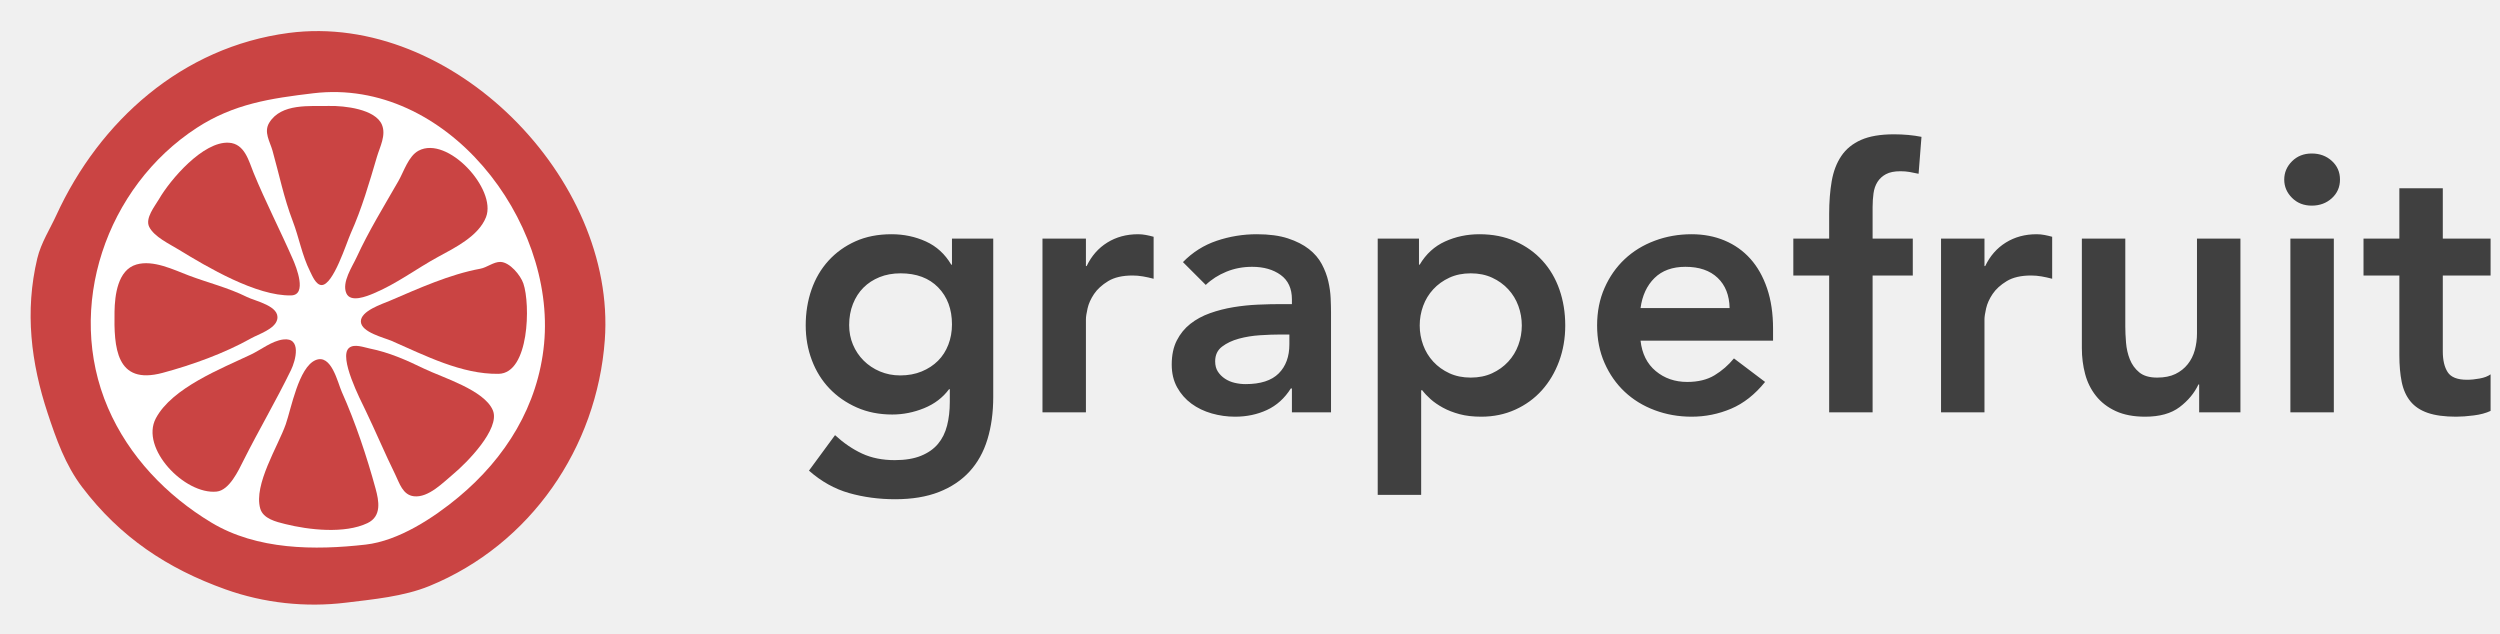
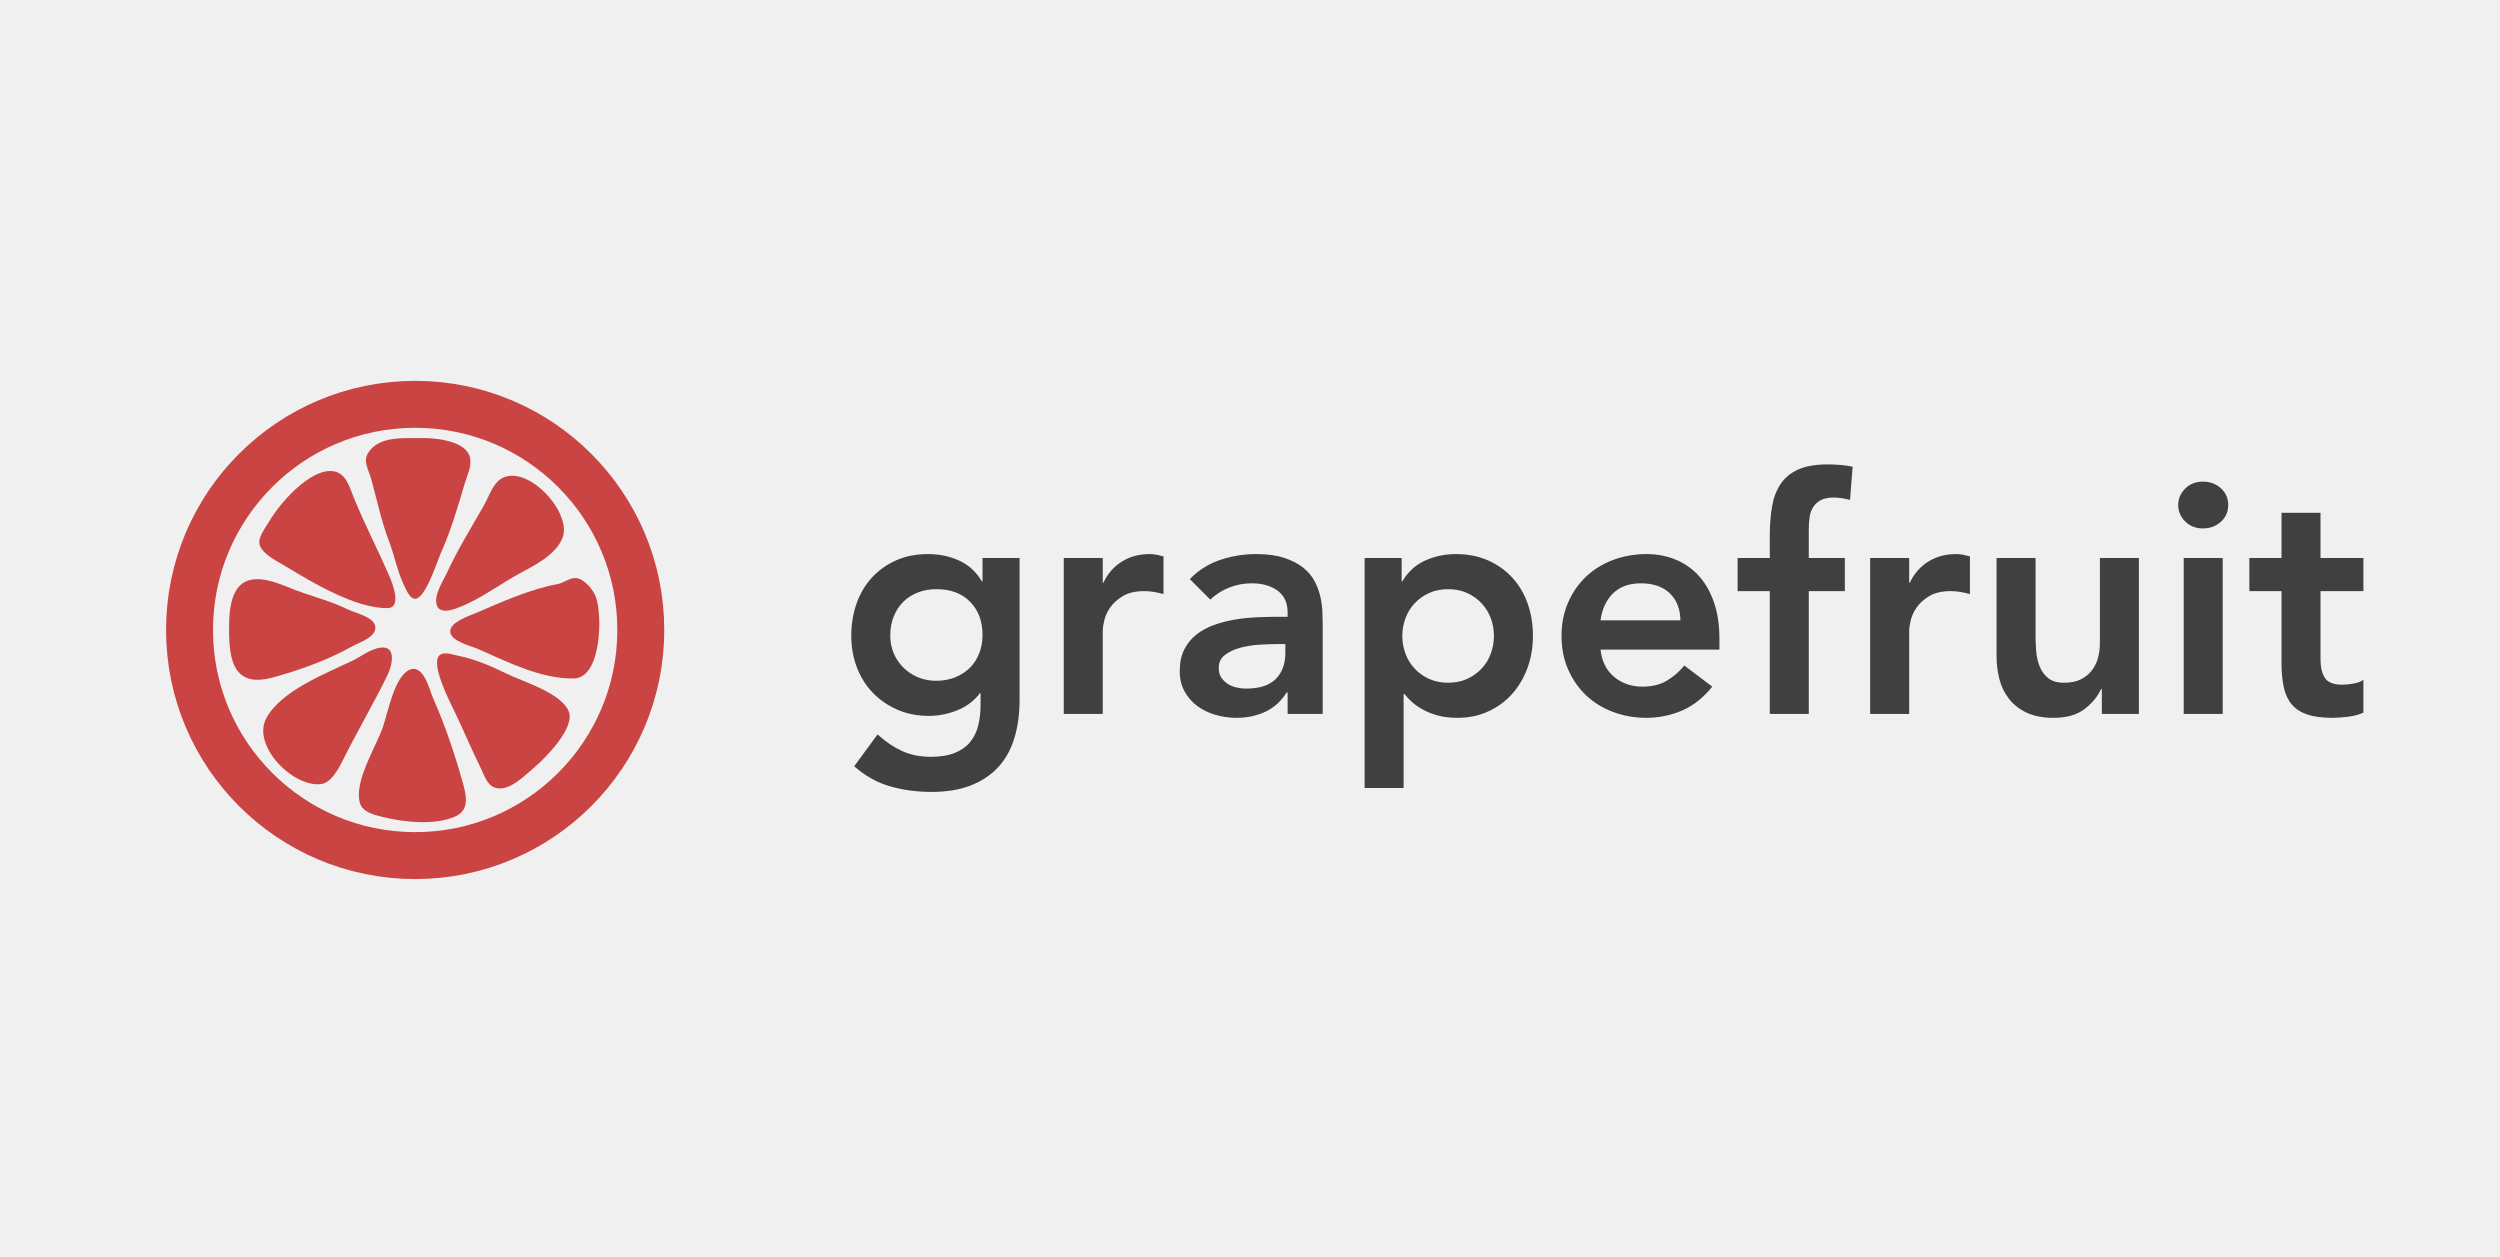
- <svg xmlns="http://www.w3.org/2000/svg" width="1243px" height="315px" viewBox="0 0 1243 315" version="1.1">
+ <svg xmlns="http://www.w3.org/2000/svg" width="1385px" height="696px" viewBox="0 0 1385 696" version="1.1">
  <defs />
  <g id="Page-1" stroke="none" stroke-width="1" fill="none" fill-rule="evenodd">
-     <g id="lime" transform="translate(17, 17)">
-       <path d="M12.775,90.94 C9.658,97.739 5.231,104.618 3.487,111.94 C-2.682,137.839 0.377,163.001 8.636,187.94 C12.808,200.539 17.282,213.234 25.401,223.94 C44.062,248.547 67.173,263.924 95.803,274.158 C114.553,280.86 134.933,283.094 154.803,280.654 C168.241,279.003 183.214,277.646 195.803,272.486 C245.377,252.168 277.849,204.649 281.713,151.94 C287.507,72.898 206.726,-9.13 126.803,1.364 C74.675,8.209 34.093,44.435 12.775,90.94 Z" id="path643" stroke="#CA4443" stroke-width="4" fill="#CA4443" />
-       <path d="M130.713,6.429 C109.939,9.355 88.166,16.432 70.803,28.673 C41.536,49.306 19.335,76.872 10.36,111.94 C-2.773,163.259 20.978,222.836 64.807,251.871 C92.506,270.22 129.038,277.729 161.803,273.756 C235.474,264.821 283.68,193.44 273.492,121.94 C264.808,60.992 194.401,-2.539 130.713,6.429 L130.713,6.429 Z" id="path705" fill="#CA4443" />
-       <path d="M138.803,29.368 C117.649,31.894 99.241,34.578 80.803,46.584 C35.796,75.892 15.165,135.791 36.677,185.77 C47.031,209.825 65.749,229.367 88.088,242.82 C110.777,256.484 139.479,256.657 164.803,253.773 C181.185,251.908 198.571,240.488 210.933,230.212 C234.445,210.667 250.588,184.677 253.519,153.94 C259.377,92.512 204.917,21.474 138.803,29.368 L138.803,29.368 Z" id="path1028" fill="#FFFFFF" />
-       <path d="M146.803,35.685 C137.083,35.89 122.837,34.215 116.852,44.045 C114.023,48.69 117.226,53.382 118.503,57.94 C121.794,69.686 124.157,81.452 128.555,92.94 C131.74,101.262 133.113,109.829 137.167,117.94 C138.214,120.035 140.063,124.733 142.916,124.733 C148.744,124.733 155.267,103.716 157.416,98.94 C162.913,86.72 166.658,73.689 170.422,60.94 C171.87,56.036 175.059,50.245 172.906,45.048 C169.65,37.19 154.093,35.532 146.803,35.685 L146.803,35.685 Z" id="path1177" fill="#CA4443" />
-       <path d="M96.802,53.957 C83.996,53.159 67.675,72.323 62.088,81.94 C60.009,85.521 55.063,91.473 57.165,95.759 C59.606,100.738 67.262,104.298 71.803,107.079 C86.043,115.799 110.543,130.295 127.758,129.877 C135.849,129.68 130.335,115.838 128.63,111.94 C122.355,97.593 114.985,83.311 109.089,68.94 C106.707,63.134 104.735,54.451 96.802,53.957 L96.802,53.957 Z" id="path1459" fill="#CA4443" />
-       <path d="M191.104,57.928 C186.09,60.616 183.809,68.255 181.132,72.94 C173.933,85.54 166.352,97.785 160.299,110.94 C158.162,115.585 152.844,123.344 155.191,128.791 C157.277,133.632 165.349,130.316 168.803,128.871 C180.275,124.07 189.964,116.629 200.803,110.731 C209.185,106.17 220.952,100.403 224.655,90.94 C230.076,77.086 205.5,50.211 191.104,57.928 L191.104,57.928 Z" id="path1532" fill="#CA4443" />
-       <path d="M231.803,113.227 C228.45,113.149 225.137,115.997 221.803,116.611 C206.498,119.43 191.192,126.393 176.803,132.551 C173.044,134.16 162.251,137.584 162.424,142.904 C162.598,148.239 173.995,150.866 177.803,152.53 C194.319,159.749 212.529,169.149 230.878,168.871 C246.204,168.64 246.758,134.219 243.214,123.94 C241.815,119.882 236.49,113.336 231.803,113.227 L231.803,113.227 Z" id="path2530" fill="#CA4443" />
-       <path d="M50.818,114.513 C41.463,117.232 40.086,129.92 39.943,137.94 C39.627,155.635 40.582,174.626 63.803,168.401 C78.476,164.468 94.591,158.666 107.803,151.236 C111.567,149.119 119.739,146.632 120.832,141.812 C122.346,135.142 109.982,132.745 105.803,130.671 C96.313,125.96 86.592,123.66 76.803,119.953 C69.257,117.096 59.201,112.078 50.818,114.513 L50.818,114.513 Z" id="path2596" fill="#CA4443" />
-       <path d="M123.799,151.791 C118.155,152.504 112.813,156.873 107.799,159.261 C93.102,166.261 68.564,175.774 60.491,190.98 C52.561,205.915 74.856,229.033 90.713,227.416 C97.073,226.767 101.601,216.856 104.072,211.94 C111.682,196.798 120.288,182.204 127.708,166.94 C130.011,162.203 133.102,150.617 123.799,151.791 L123.799,151.791 Z" id="path3408" fill="#CA4443" />
-       <path d="M156.56,155.969 C151.168,160.468 162.293,181.956 164.694,186.94 C169.819,197.577 174.322,208.359 179.523,218.94 C181.623,223.213 183.217,229.134 188.842,229.752 C196.099,230.548 203.397,222.829 208.518,218.573 C214.816,213.34 231.882,196.251 228.06,187.044 C223.851,176.903 202.973,170.722 193.803,166.276 C184.884,161.951 176.493,158.23 166.803,156.275 C163.958,155.701 159.154,153.804 156.56,155.969 L156.56,155.969 Z" id="path3493" fill="#CA4443" />
-       <path d="M139.861,162.076 C131.481,165.67 127.775,186.217 125.08,193.94 C121.293,204.793 109.001,223.942 112.391,235.847 C113.841,240.937 120.309,242.439 124.803,243.559 C136.547,246.486 154.311,248.518 165.698,243.097 C172.876,239.679 171.4,232.027 169.737,225.936 C165.432,210.167 159.673,192.87 152.978,177.94 C150.886,173.275 147.781,158.679 139.861,162.076 L139.861,162.076 Z" id="path3689" fill="#CA4443" />
+     <g id="grapefruit-logo-v2">
+       <path d="M564.84,309.12 L564.84,387.78 C564.84,395.58 563.88,402.63 561.96,408.93 C560.04,415.23 557.07,420.57 553.05,424.95 C549.03,429.33 543.96,432.72 537.84,435.12 C531.72,437.52 524.46,438.72 516.06,438.72 C508.02,438.72 500.4,437.7 493.2,435.66 C486,433.62 479.34,429.9 473.22,424.5 L486.18,406.86 C490.5,410.82 495,413.88 499.68,416.04 C504.36,418.2 509.76,419.28 515.88,419.28 C521.04,419.28 525.39,418.56 528.93,417.12 C532.47,415.68 535.29,413.7 537.39,411.18 C539.49,408.66 540.99,405.63 541.89,402.09 C542.79,398.55 543.24,394.62 543.24,390.3 L543.24,384 L542.88,384 C539.76,388.2 535.62,391.35 530.46,393.45 C525.3,395.55 520.02,396.6 514.62,396.6 C508.14,396.6 502.26,395.43 496.98,393.09 C491.7,390.75 487.17,387.6 483.39,383.64 C479.61,379.68 476.7,375 474.66,369.6 C472.62,364.2 471.6,358.44 471.6,352.32 C471.6,345.96 472.56,340.02 474.48,334.5 C476.4,328.98 479.22,324.18 482.94,320.1 C486.66,316.02 491.13,312.81 496.35,310.47 C501.57,308.13 507.54,306.96 514.26,306.96 C520.38,306.96 526.08,308.16 531.36,310.56 C536.64,312.96 540.84,316.8 543.96,322.08 L544.32,322.08 L544.32,309.12 L564.84,309.12 Z M518.76,326.4 C514.92,326.4 511.44,327.03 508.32,328.29 C505.2,329.55 502.53,331.29 500.31,333.51 C498.09,335.73 496.35,338.43 495.09,341.61 C493.83,344.79 493.2,348.3 493.2,352.14 C493.2,355.62 493.83,358.86 495.09,361.86 C496.35,364.86 498.12,367.5 500.4,369.78 C502.68,372.06 505.38,373.86 508.5,375.18 C511.62,376.5 514.98,377.16 518.58,377.16 C522.54,377.16 526.11,376.5 529.29,375.18 C532.47,373.86 535.17,372.09 537.39,369.87 C539.61,367.65 541.32,364.98 542.52,361.86 C543.72,358.74 544.32,355.38 544.32,351.78 C544.32,344.22 542.04,338.1 537.48,333.42 C532.92,328.74 526.68,326.4 518.76,326.4 L518.76,326.4 Z M589.32,309.12 L610.92,309.12 L610.92,322.8 L611.28,322.8 C613.68,317.76 617.1,313.86 621.54,311.1 C625.98,308.34 631.08,306.96 636.84,306.96 C638.16,306.96 639.45,307.08 640.71,307.32 C641.97,307.56 643.26,307.86 644.58,308.22 L644.58,329.1 C642.78,328.62 641.01,328.23 639.27,327.93 C637.53,327.63 635.82,327.48 634.14,327.48 C629.1,327.48 625.05,328.41 621.99,330.27 C618.93,332.13 616.59,334.26 614.97,336.66 C613.35,339.06 612.27,341.46 611.73,343.86 C611.19,346.26 610.92,348.06 610.92,349.26 L610.92,395.52 L589.32,395.52 L589.32,309.12 Z M713.34,383.64 L712.8,383.64 C709.68,388.56 705.72,392.13 700.92,394.35 C696.12,396.57 690.84,397.68 685.08,397.68 C681.12,397.68 677.25,397.14 673.47,396.06 C669.69,394.98 666.33,393.36 663.39,391.2 C660.45,389.04 658.08,386.34 656.28,383.1 C654.48,379.86 653.58,376.08 653.58,371.76 C653.58,367.08 654.42,363.09 656.1,359.79 C657.78,356.49 660.03,353.73 662.85,351.51 C665.67,349.29 668.94,347.52 672.66,346.2 C676.38,344.88 680.25,343.89 684.27,343.23 C688.29,342.57 692.34,342.15 696.42,341.97 C700.5,341.79 704.34,341.7 707.94,341.7 L713.34,341.7 L713.34,339.36 C713.34,333.96 711.48,329.91 707.76,327.21 C704.04,324.51 699.3,323.16 693.54,323.16 C688.98,323.16 684.72,323.97 680.76,325.59 C676.8,327.21 673.38,329.4 670.5,332.16 L659.16,320.82 C663.96,315.9 669.57,312.36 675.99,310.2 C682.41,308.04 689.04,306.96 695.88,306.96 C702,306.96 707.16,307.65 711.36,309.03 C715.56,310.41 719.04,312.18 721.8,314.34 C724.56,316.5 726.69,318.99 728.19,321.81 C729.69,324.63 730.77,327.48 731.43,330.36 C732.09,333.24 732.48,336.03 732.6,338.73 C732.72,341.43 732.78,343.8 732.78,345.84 L732.78,395.52 L713.34,395.52 L713.34,383.64 Z M712.08,356.82 L707.58,356.82 C704.58,356.82 701.22,356.94 697.5,357.18 C693.78,357.42 690.27,357.99 686.97,358.89 C683.67,359.79 680.88,361.11 678.6,362.85 C676.32,364.59 675.18,367.02 675.18,370.14 C675.18,372.18 675.63,373.89 676.53,375.27 C677.43,376.65 678.6,377.82 680.04,378.78 C681.48,379.74 683.1,380.43 684.9,380.85 C686.7,381.27 688.5,381.48 690.3,381.48 C697.74,381.48 703.23,379.71 706.77,376.17 C710.31,372.63 712.08,367.8 712.08,361.68 L712.08,356.82 Z M756,309.12 L776.52,309.12 L776.52,322.08 L776.88,322.08 C780,316.8 784.2,312.96 789.48,310.56 C794.76,308.16 800.46,306.96 806.58,306.96 C813.18,306.96 819.12,308.13 824.4,310.47 C829.68,312.81 834.18,316.02 837.9,320.1 C841.62,324.18 844.44,328.98 846.36,334.5 C848.28,340.02 849.24,345.96 849.24,352.32 C849.24,358.68 848.22,364.62 846.18,370.14 C844.14,375.66 841.29,380.46 837.63,384.54 C833.97,388.62 829.56,391.83 824.4,394.17 C819.24,396.51 813.6,397.68 807.48,397.68 C803.4,397.68 799.8,397.26 796.68,396.42 C793.56,395.58 790.8,394.5 788.4,393.18 C786,391.86 783.96,390.45 782.28,388.95 C780.6,387.45 779.22,385.98 778.14,384.54 L777.6,384.54 L777.6,436.56 L756,436.56 L756,309.12 Z M827.64,352.32 C827.64,348.96 827.07,345.72 825.93,342.6 C824.79,339.48 823.11,336.72 820.89,334.32 C818.67,331.92 816,330 812.88,328.56 C809.76,327.12 806.22,326.4 802.26,326.4 C798.3,326.4 794.76,327.12 791.64,328.56 C788.52,330 785.85,331.92 783.63,334.32 C781.41,336.72 779.73,339.48 778.59,342.6 C777.45,345.72 776.88,348.96 776.88,352.32 C776.88,355.68 777.45,358.92 778.59,362.04 C779.73,365.16 781.41,367.92 783.63,370.32 C785.85,372.72 788.52,374.64 791.64,376.08 C794.76,377.52 798.3,378.24 802.26,378.24 C806.22,378.24 809.76,377.52 812.88,376.08 C816,374.64 818.67,372.72 820.89,370.32 C823.11,367.92 824.79,365.16 825.93,362.04 C827.07,358.92 827.64,355.68 827.64,352.32 L827.64,352.32 Z M886.68,359.88 C887.4,366.36 889.92,371.4 894.24,375 C898.56,378.6 903.78,380.4 909.9,380.4 C915.3,380.4 919.83,379.29 923.49,377.07 C927.15,374.85 930.36,372.06 933.12,368.7 L948.6,380.4 C943.56,386.64 937.92,391.08 931.68,393.72 C925.44,396.36 918.9,397.68 912.06,397.68 C905.58,397.68 899.46,396.6 893.7,394.44 C887.94,392.28 882.96,389.22 878.76,385.26 C874.56,381.3 871.23,376.53 868.77,370.95 C866.31,365.37 865.08,359.16 865.08,352.32 C865.08,345.48 866.31,339.27 868.77,333.69 C871.23,328.11 874.56,323.34 878.76,319.38 C882.96,315.42 887.94,312.36 893.7,310.2 C899.46,308.04 905.58,306.96 912.06,306.96 C918.06,306.96 923.55,308.01 928.53,310.11 C933.51,312.21 937.77,315.24 941.31,319.2 C944.85,323.16 947.61,328.05 949.59,333.87 C951.57,339.69 952.56,346.38 952.56,353.94 L952.56,359.88 L886.68,359.88 Z M930.96,343.68 C930.84,337.32 928.86,332.31 925.02,328.65 C921.18,324.99 915.84,323.16 909,323.16 C902.52,323.16 897.39,325.02 893.61,328.74 C889.83,332.46 887.52,337.44 886.68,343.68 L930.96,343.68 Z M980.46,327.48 L962.64,327.48 L962.64,309.12 L980.46,309.12 L980.46,296.88 C980.46,290.88 980.88,285.45 981.72,280.59 C982.56,275.73 984.15,271.56 986.49,268.08 C988.83,264.6 992.1,261.93 996.3,260.07 C1000.5,258.21 1005.96,257.28 1012.68,257.28 C1017.6,257.28 1022.16,257.7 1026.36,258.54 L1024.92,276.9 C1023.36,276.54 1021.86,276.24 1020.42,276 C1018.98,275.76 1017.48,275.64 1015.92,275.64 C1012.92,275.64 1010.52,276.12 1008.72,277.08 C1006.92,278.04 1005.51,279.33 1004.49,280.95 C1003.47,282.57 1002.81,284.46 1002.51,286.62 C1002.21,288.78 1002.06,291.06 1002.06,293.46 L1002.06,309.12 L1022.04,309.12 L1022.04,327.48 L1002.06,327.48 L1002.06,395.52 L980.46,395.52 L980.46,327.48 Z M1036.08,309.12 L1057.68,309.12 L1057.68,322.8 L1058.04,322.8 C1060.44,317.76 1063.86,313.86 1068.3,311.1 C1072.74,308.34 1077.84,306.96 1083.6,306.96 C1084.92,306.96 1086.21,307.08 1087.47,307.32 C1088.73,307.56 1090.02,307.86 1091.34,308.22 L1091.34,329.1 C1089.54,328.62 1087.77,328.23 1086.03,327.93 C1084.29,327.63 1082.58,327.48 1080.9,327.48 C1075.86,327.48 1071.81,328.41 1068.75,330.27 C1065.69,332.13 1063.35,334.26 1061.73,336.66 C1060.11,339.06 1059.03,341.46 1058.49,343.86 C1057.95,346.26 1057.68,348.06 1057.68,349.26 L1057.68,395.52 L1036.08,395.52 L1036.08,309.12 Z M1184.94,395.52 L1164.42,395.52 L1164.42,381.66 L1164.06,381.66 C1162.02,385.98 1158.9,389.73 1154.7,392.91 C1150.5,396.09 1144.8,397.68 1137.6,397.68 C1131.84,397.68 1126.95,396.75 1122.93,394.89 C1118.91,393.03 1115.64,390.51 1113.12,387.33 C1110.6,384.15 1108.8,380.52 1107.72,376.44 C1106.64,372.36 1106.1,368.1 1106.1,363.66 L1106.1,309.12 L1127.7,309.12 L1127.7,352.86 C1127.7,355.26 1127.82,357.93 1128.06,360.87 C1128.3,363.81 1128.93,366.57 1129.95,369.15 C1130.97,371.73 1132.53,373.89 1134.63,375.63 C1136.73,377.37 1139.7,378.24 1143.54,378.24 C1147.14,378.24 1150.17,377.64 1152.63,376.44 C1155.09,375.24 1157.13,373.62 1158.75,371.58 C1160.37,369.54 1161.54,367.2 1162.26,364.56 C1162.98,361.92 1163.34,359.16 1163.34,356.28 L1163.34,309.12 L1184.94,309.12 L1184.94,395.52 Z M1209.78,309.12 L1231.38,309.12 L1231.38,395.52 L1209.78,395.52 L1209.78,309.12 Z M1206.72,279.78 C1206.72,276.3 1208.01,273.27 1210.59,270.69 C1213.17,268.11 1216.44,266.82 1220.4,266.82 C1224.36,266.82 1227.69,268.05 1230.39,270.51 C1233.09,272.97 1234.44,276.06 1234.44,279.78 C1234.44,283.5 1233.09,286.59 1230.39,289.05 C1227.69,291.51 1224.36,292.74 1220.4,292.74 C1216.44,292.74 1213.17,291.45 1210.59,288.87 C1208.01,286.29 1206.72,283.26 1206.72,279.78 L1206.72,279.78 Z M1246.14,327.48 L1246.14,309.12 L1263.96,309.12 L1263.96,284.1 L1285.56,284.1 L1285.56,309.12 L1309.32,309.12 L1309.32,327.48 L1285.56,327.48 L1285.56,365.28 C1285.56,369.6 1286.37,373.02 1287.99,375.54 C1289.61,378.06 1292.82,379.32 1297.62,379.32 C1299.54,379.32 1301.64,379.11 1303.92,378.69 C1306.2,378.27 1308,377.58 1309.32,376.62 L1309.32,394.8 C1307.04,395.88 1304.25,396.63 1300.95,397.05 C1297.65,397.47 1294.74,397.68 1292.22,397.68 C1286.46,397.68 1281.75,397.05 1278.09,395.79 C1274.43,394.53 1271.55,392.61 1269.45,390.03 C1267.35,387.45 1265.91,384.24 1265.13,380.4 C1264.35,376.56 1263.96,372.12 1263.96,367.08 L1263.96,327.48 L1246.14,327.48 Z" id="grapefruit-outline" fill="#404040" />
+       <g id="lime" transform="translate(105, 224)">
+         <circle id="rind" stroke="#CA4443" stroke-width="26" cx="125" cy="125" r="125" />
+         <path d="M128.803,18.685 C119.083,18.89 104.837,17.215 98.852,27.045 C96.023,31.69 99.226,36.382 100.503,40.94 C103.794,52.686 106.157,64.452 110.555,75.94 C113.74,84.262 115.113,92.829 119.167,100.94 C120.214,103.035 122.063,107.733 124.916,107.733 C130.744,107.733 137.267,86.716 139.416,81.94 C144.913,69.72 148.658,56.689 152.422,43.94 C153.87,39.036 157.059,33.245 154.906,28.048 C151.65,20.19 136.093,18.532 128.803,18.685 L128.803,18.685 Z" id="path1177" fill="#CA4443" />
+         <path d="M78.802,36.957 C65.996,36.159 49.675,55.323 44.088,64.94 C42.009,68.521 37.063,74.473 39.165,78.759 C41.606,83.738 49.262,87.298 53.803,90.079 C68.043,98.799 92.543,113.295 109.758,112.877 C117.849,112.68 112.335,98.838 110.63,94.94 C104.355,80.593 96.985,66.311 91.089,51.94 C88.707,46.134 86.735,37.451 78.802,36.957 L78.802,36.957 Z" id="path1459" fill="#CA4443" />
+         <path d="M173.104,40.928 C168.09,43.616 165.809,51.255 163.132,55.94 C155.933,68.54 148.352,80.785 142.299,93.94 C140.162,98.585 134.844,106.344 137.191,111.791 C139.277,116.632 147.349,113.316 150.803,111.871 C162.275,107.07 171.964,99.629 182.803,93.731 C191.185,89.17 202.952,83.403 206.655,73.94 C212.076,60.086 187.5,33.211 173.104,40.928 L173.104,40.928 Z" id="path1532" fill="#CA4443" />
+         <path d="M213.803,96.227 C210.45,96.149 207.137,98.997 203.803,99.611 C188.498,102.43 173.192,109.393 158.803,115.551 C155.044,117.16 144.251,120.584 144.424,125.904 C144.598,131.239 155.995,133.866 159.803,135.53 C176.319,142.749 194.529,152.149 212.878,151.871 C228.204,151.64 228.758,117.219 225.214,106.94 C223.815,102.882 218.49,96.336 213.803,96.227 L213.803,96.227 Z" id="path2530" fill="#CA4443" />
+         <path d="M32.818,97.513 C23.463,100.232 22.086,112.92 21.943,120.94 C21.627,138.635 22.582,157.626 45.803,151.401 C60.476,147.468 76.591,141.666 89.803,134.236 C93.567,132.119 101.739,129.632 102.832,124.812 C104.346,118.142 91.982,115.745 87.803,113.671 C78.313,108.96 68.592,106.66 58.803,102.953 C51.257,100.096 41.201,95.078 32.818,97.513 L32.818,97.513 Z" id="path2596" fill="#CA4443" />
+         <path d="M105.799,134.791 C100.155,135.504 94.813,139.873 89.799,142.261 C75.102,149.261 50.564,158.774 42.491,173.98 C34.561,188.915 56.856,212.033 72.713,210.416 C79.073,209.767 83.601,199.856 86.072,194.94 C93.682,179.798 102.288,165.204 109.708,149.94 C112.011,145.203 115.102,133.617 105.799,134.791 L105.799,134.791 Z" id="path3408" fill="#CA4443" />
+         <path d="M138.56,138.969 C133.168,143.468 144.293,164.956 146.694,169.94 C151.819,180.577 156.322,191.359 161.523,201.94 C163.623,206.213 165.217,212.134 170.842,212.752 C178.099,213.548 185.397,205.829 190.518,201.573 C196.816,196.34 213.882,179.251 210.06,170.044 C205.851,159.903 184.973,153.722 175.803,149.276 C166.884,144.951 158.493,141.23 148.803,139.275 C145.958,138.701 141.154,136.804 138.56,138.969 L138.56,138.969 Z" id="path3493" fill="#CA4443" />
+         <path d="M121.861,147.076 C113.481,150.67 109.775,171.217 107.08,178.94 C103.293,189.793 91.001,208.942 94.391,220.847 C95.841,225.937 102.309,227.439 106.803,228.559 C118.547,231.486 136.311,233.518 147.698,228.097 C154.876,224.679 153.4,217.027 151.737,210.936 C147.432,195.167 141.673,177.87 134.978,162.94 C132.886,158.275 129.781,143.679 121.861,147.076 L121.861,147.076 Z" id="path3689" fill="#CA4443" />
+       </g>
    </g>
-     <path d="M493.84,118.62 L493.84,197.28 C493.84,205.08 492.88,212.13 490.96,218.43 C489.04,224.73 486.07,230.07 482.05,234.45 C478.03,238.83 472.96,242.22 466.84,244.62 C460.72,247.02 453.46,248.22 445.06,248.22 C437.02,248.22 429.4,247.2 422.2,245.16 C415,243.12 408.34,239.4 402.22,234 L415.18,216.36 C419.5,220.32 424,223.38 428.68,225.54 C433.36,227.7 438.76,228.78 444.88,228.78 C450.04,228.78 454.39,228.06 457.93,226.62 C461.47,225.18 464.29,223.2 466.39,220.68 C468.49,218.16 469.99,215.13 470.89,211.59 C471.79,208.05 472.24,204.12 472.24,199.8 L472.24,193.5 L471.88,193.5 C468.76,197.7 464.62,200.85 459.46,202.95 C454.3,205.05 449.02,206.1 443.62,206.1 C437.14,206.1 431.26,204.93 425.98,202.59 C420.7,200.25 416.17,197.1 412.39,193.14 C408.61,189.18 405.7,184.5 403.66,179.1 C401.62,173.7 400.6,167.94 400.6,161.82 C400.6,155.46 401.56,149.52 403.48,144 C405.4,138.48 408.22,133.68 411.94,129.6 C415.66,125.52 420.13,122.31 425.35,119.97 C430.57,117.63 436.54,116.46 443.26,116.46 C449.38,116.46 455.08,117.66 460.36,120.06 C465.64,122.46 469.84,126.3 472.96,131.58 L473.32,131.58 L473.32,118.62 L493.84,118.62 Z M447.76,135.9 C443.92,135.9 440.44,136.53 437.32,137.79 C434.2,139.05 431.53,140.79 429.31,143.01 C427.09,145.23 425.35,147.93 424.09,151.11 C422.83,154.29 422.2,157.8 422.2,161.64 C422.2,165.12 422.83,168.36 424.09,171.36 C425.35,174.36 427.12,177 429.4,179.28 C431.68,181.56 434.38,183.36 437.5,184.68 C440.62,186 443.98,186.66 447.58,186.66 C451.54,186.66 455.11,186 458.29,184.68 C461.47,183.36 464.17,181.59 466.39,179.37 C468.61,177.15 470.32,174.48 471.52,171.36 C472.72,168.24 473.32,164.88 473.32,161.28 C473.32,153.72 471.04,147.6 466.48,142.92 C461.92,138.24 455.68,135.9 447.76,135.9 L447.76,135.9 Z M518.32,118.62 L539.92,118.62 L539.92,132.3 L540.28,132.3 C542.68,127.26 546.1,123.36 550.54,120.6 C554.98,117.84 560.08,116.46 565.84,116.46 C567.16,116.46 568.45,116.58 569.71,116.82 C570.97,117.06 572.26,117.36 573.58,117.72 L573.58,138.6 C571.78,138.12 570.01,137.73 568.27,137.43 C566.53,137.13 564.82,136.98 563.14,136.98 C558.1,136.98 554.05,137.91 550.99,139.77 C547.93,141.63 545.59,143.76 543.97,146.16 C542.35,148.56 541.27,150.96 540.73,153.36 C540.19,155.76 539.92,157.56 539.92,158.76 L539.92,205.02 L518.32,205.02 L518.32,118.62 Z M642.34,193.14 L641.8,193.14 C638.68,198.06 634.72,201.63 629.92,203.85 C625.12,206.07 619.84,207.18 614.08,207.18 C610.12,207.18 606.25,206.64 602.47,205.56 C598.69,204.48 595.33,202.86 592.39,200.7 C589.45,198.54 587.08,195.84 585.28,192.6 C583.48,189.36 582.58,185.58 582.58,181.26 C582.58,176.58 583.42,172.59 585.1,169.29 C586.78,165.99 589.03,163.23 591.85,161.01 C594.67,158.79 597.94,157.02 601.66,155.7 C605.38,154.38 609.25,153.39 613.27,152.73 C617.29,152.07 621.34,151.65 625.42,151.47 C629.5,151.29 633.34,151.2 636.94,151.2 L642.34,151.2 L642.34,148.86 C642.34,143.46 640.48,139.41 636.76,136.71 C633.04,134.01 628.3,132.66 622.54,132.66 C617.98,132.66 613.72,133.47 609.76,135.09 C605.8,136.71 602.38,138.9 599.5,141.66 L588.16,130.32 C592.96,125.4 598.57,121.86 604.99,119.7 C611.41,117.54 618.04,116.46 624.88,116.46 C631,116.46 636.16,117.15 640.36,118.53 C644.56,119.91 648.04,121.68 650.8,123.84 C653.56,126 655.69,128.49 657.19,131.31 C658.69,134.13 659.77,136.98 660.43,139.86 C661.09,142.74 661.48,145.53 661.6,148.23 C661.72,150.93 661.78,153.3 661.78,155.34 L661.78,205.02 L642.34,205.02 L642.34,193.14 Z M641.08,166.32 L636.58,166.32 C633.58,166.32 630.22,166.44 626.5,166.68 C622.78,166.92 619.27,167.49 615.97,168.39 C612.67,169.29 609.88,170.61 607.6,172.35 C605.32,174.09 604.18,176.52 604.18,179.64 C604.18,181.68 604.63,183.39 605.53,184.77 C606.43,186.15 607.6,187.32 609.04,188.28 C610.48,189.24 612.1,189.93 613.9,190.35 C615.7,190.77 617.5,190.98 619.3,190.98 C626.74,190.98 632.23,189.21 635.77,185.67 C639.31,182.13 641.08,177.3 641.08,171.18 L641.08,166.32 Z M685,118.62 L705.52,118.62 L705.52,131.58 L705.88,131.58 C709,126.3 713.2,122.46 718.48,120.06 C723.76,117.66 729.46,116.46 735.58,116.46 C742.18,116.46 748.12,117.63 753.4,119.97 C758.68,122.31 763.18,125.52 766.9,129.6 C770.62,133.68 773.44,138.48 775.36,144 C777.28,149.52 778.24,155.46 778.24,161.82 C778.24,168.18 777.22,174.12 775.18,179.64 C773.14,185.16 770.29,189.96 766.63,194.04 C762.97,198.12 758.56,201.33 753.4,203.67 C748.24,206.01 742.6,207.18 736.48,207.18 C732.4,207.18 728.8,206.76 725.68,205.92 C722.56,205.08 719.8,204 717.4,202.68 C715,201.36 712.96,199.95 711.28,198.45 C709.6,196.95 708.22,195.48 707.14,194.04 L706.6,194.04 L706.6,246.06 L685,246.06 L685,118.62 Z M756.64,161.82 C756.64,158.46 756.07,155.22 754.93,152.1 C753.79,148.98 752.11,146.22 749.89,143.82 C747.67,141.42 745,139.5 741.88,138.06 C738.76,136.62 735.22,135.9 731.26,135.9 C727.3,135.9 723.76,136.62 720.64,138.06 C717.52,139.5 714.85,141.42 712.63,143.82 C710.41,146.22 708.73,148.98 707.59,152.1 C706.45,155.22 705.88,158.46 705.88,161.82 C705.88,165.18 706.45,168.42 707.59,171.54 C708.73,174.66 710.41,177.42 712.63,179.82 C714.85,182.22 717.52,184.14 720.64,185.58 C723.76,187.02 727.3,187.74 731.26,187.74 C735.22,187.74 738.76,187.02 741.88,185.58 C745,184.14 747.67,182.22 749.89,179.82 C752.11,177.42 753.79,174.66 754.93,171.54 C756.07,168.42 756.64,165.18 756.64,161.82 L756.64,161.82 Z M815.68,169.38 C816.4,175.86 818.92,180.9 823.24,184.5 C827.56,188.1 832.78,189.9 838.9,189.9 C844.3,189.9 848.83,188.79 852.49,186.57 C856.15,184.35 859.36,181.56 862.12,178.2 L877.6,189.9 C872.56,196.14 866.92,200.58 860.68,203.22 C854.44,205.86 847.9,207.18 841.06,207.18 C834.58,207.18 828.46,206.1 822.7,203.94 C816.94,201.78 811.96,198.72 807.76,194.76 C803.56,190.8 800.23,186.03 797.77,180.45 C795.31,174.87 794.08,168.66 794.08,161.82 C794.08,154.98 795.31,148.77 797.77,143.19 C800.23,137.61 803.56,132.84 807.76,128.88 C811.96,124.92 816.94,121.86 822.7,119.7 C828.46,117.54 834.58,116.46 841.06,116.46 C847.06,116.46 852.55,117.51 857.53,119.61 C862.51,121.71 866.77,124.74 870.31,128.7 C873.85,132.66 876.61,137.55 878.59,143.37 C880.57,149.19 881.56,155.88 881.56,163.44 L881.56,169.38 L815.68,169.38 Z M859.96,153.18 C859.84,146.82 857.86,141.81 854.02,138.15 C850.18,134.49 844.84,132.66 838,132.66 C831.52,132.66 826.39,134.52 822.61,138.24 C818.83,141.96 816.52,146.94 815.68,153.18 L859.96,153.18 Z M909.46,136.98 L891.64,136.98 L891.64,118.62 L909.46,118.62 L909.46,106.38 C909.46,100.38 909.88,94.95 910.72,90.09 C911.56,85.23 913.15,81.06 915.49,77.58 C917.83,74.1 921.1,71.43 925.3,69.57 C929.5,67.71 934.96,66.78 941.68,66.78 C946.6,66.78 951.16,67.2 955.36,68.04 L953.92,86.4 C952.36,86.04 950.86,85.74 949.42,85.5 C947.98,85.26 946.48,85.14 944.92,85.14 C941.92,85.14 939.52,85.62 937.72,86.58 C935.92,87.54 934.51,88.83 933.49,90.45 C932.47,92.07 931.81,93.96 931.51,96.12 C931.21,98.28 931.06,100.56 931.06,102.96 L931.06,118.62 L951.04,118.62 L951.04,136.98 L931.06,136.98 L931.06,205.02 L909.46,205.02 L909.46,136.98 Z M965.08,118.62 L986.68,118.62 L986.68,132.3 L987.04,132.3 C989.44,127.26 992.86,123.36 997.3,120.6 C1001.74,117.84 1006.84,116.46 1012.6,116.46 C1013.92,116.46 1015.21,116.58 1016.47,116.82 C1017.73,117.06 1019.02,117.36 1020.34,117.72 L1020.34,138.6 C1018.54,138.12 1016.77,137.73 1015.03,137.43 C1013.29,137.13 1011.58,136.98 1009.9,136.98 C1004.86,136.98 1000.81,137.91 997.75,139.77 C994.69,141.63 992.35,143.76 990.73,146.16 C989.11,148.56 988.03,150.96 987.49,153.36 C986.95,155.76 986.68,157.56 986.68,158.76 L986.68,205.02 L965.08,205.02 L965.08,118.62 Z M1113.94,205.02 L1093.42,205.02 L1093.42,191.16 L1093.06,191.16 C1091.02,195.48 1087.9,199.23 1083.7,202.41 C1079.5,205.59 1073.8,207.18 1066.6,207.18 C1060.84,207.18 1055.95,206.25 1051.93,204.39 C1047.91,202.53 1044.64,200.01 1042.12,196.83 C1039.6,193.65 1037.8,190.02 1036.72,185.94 C1035.64,181.86 1035.1,177.6 1035.1,173.16 L1035.1,118.62 L1056.7,118.62 L1056.7,162.36 C1056.7,164.76 1056.82,167.43 1057.06,170.37 C1057.3,173.31 1057.93,176.07 1058.95,178.65 C1059.97,181.23 1061.53,183.39 1063.63,185.13 C1065.73,186.87 1068.7,187.74 1072.54,187.74 C1076.14,187.74 1079.17,187.14 1081.63,185.94 C1084.09,184.74 1086.13,183.12 1087.75,181.08 C1089.37,179.04 1090.54,176.7 1091.26,174.06 C1091.98,171.42 1092.34,168.66 1092.34,165.78 L1092.34,118.62 L1113.94,118.62 L1113.94,205.02 Z M1138.78,118.62 L1160.38,118.62 L1160.38,205.02 L1138.78,205.02 L1138.78,118.62 Z M1135.72,89.28 C1135.72,85.8 1137.01,82.77 1139.59,80.19 C1142.17,77.61 1145.44,76.32 1149.4,76.32 C1153.36,76.32 1156.69,77.55 1159.39,80.01 C1162.09,82.47 1163.44,85.56 1163.44,89.28 C1163.44,93 1162.09,96.09 1159.39,98.55 C1156.69,101.01 1153.36,102.24 1149.4,102.24 C1145.44,102.24 1142.17,100.95 1139.59,98.37 C1137.01,95.79 1135.72,92.76 1135.72,89.28 L1135.72,89.28 Z M1175.14,136.98 L1175.14,118.62 L1192.96,118.62 L1192.96,93.6 L1214.56,93.6 L1214.56,118.62 L1238.32,118.62 L1238.32,136.98 L1214.56,136.98 L1214.56,174.78 C1214.56,179.1 1215.37,182.52 1216.99,185.04 C1218.61,187.56 1221.82,188.82 1226.62,188.82 C1228.54,188.82 1230.64,188.61 1232.92,188.19 C1235.2,187.77 1237,187.08 1238.32,186.12 L1238.32,204.3 C1236.04,205.38 1233.25,206.13 1229.95,206.55 C1226.65,206.97 1223.74,207.18 1221.22,207.18 C1215.46,207.18 1210.75,206.55 1207.09,205.29 C1203.43,204.03 1200.55,202.11 1198.45,199.53 C1196.35,196.95 1194.91,193.74 1194.13,189.9 C1193.35,186.06 1192.96,181.62 1192.96,176.58 L1192.96,136.98 L1175.14,136.98 Z" id="grapefruit-3" fill="#404040" />
  </g>
</svg>
